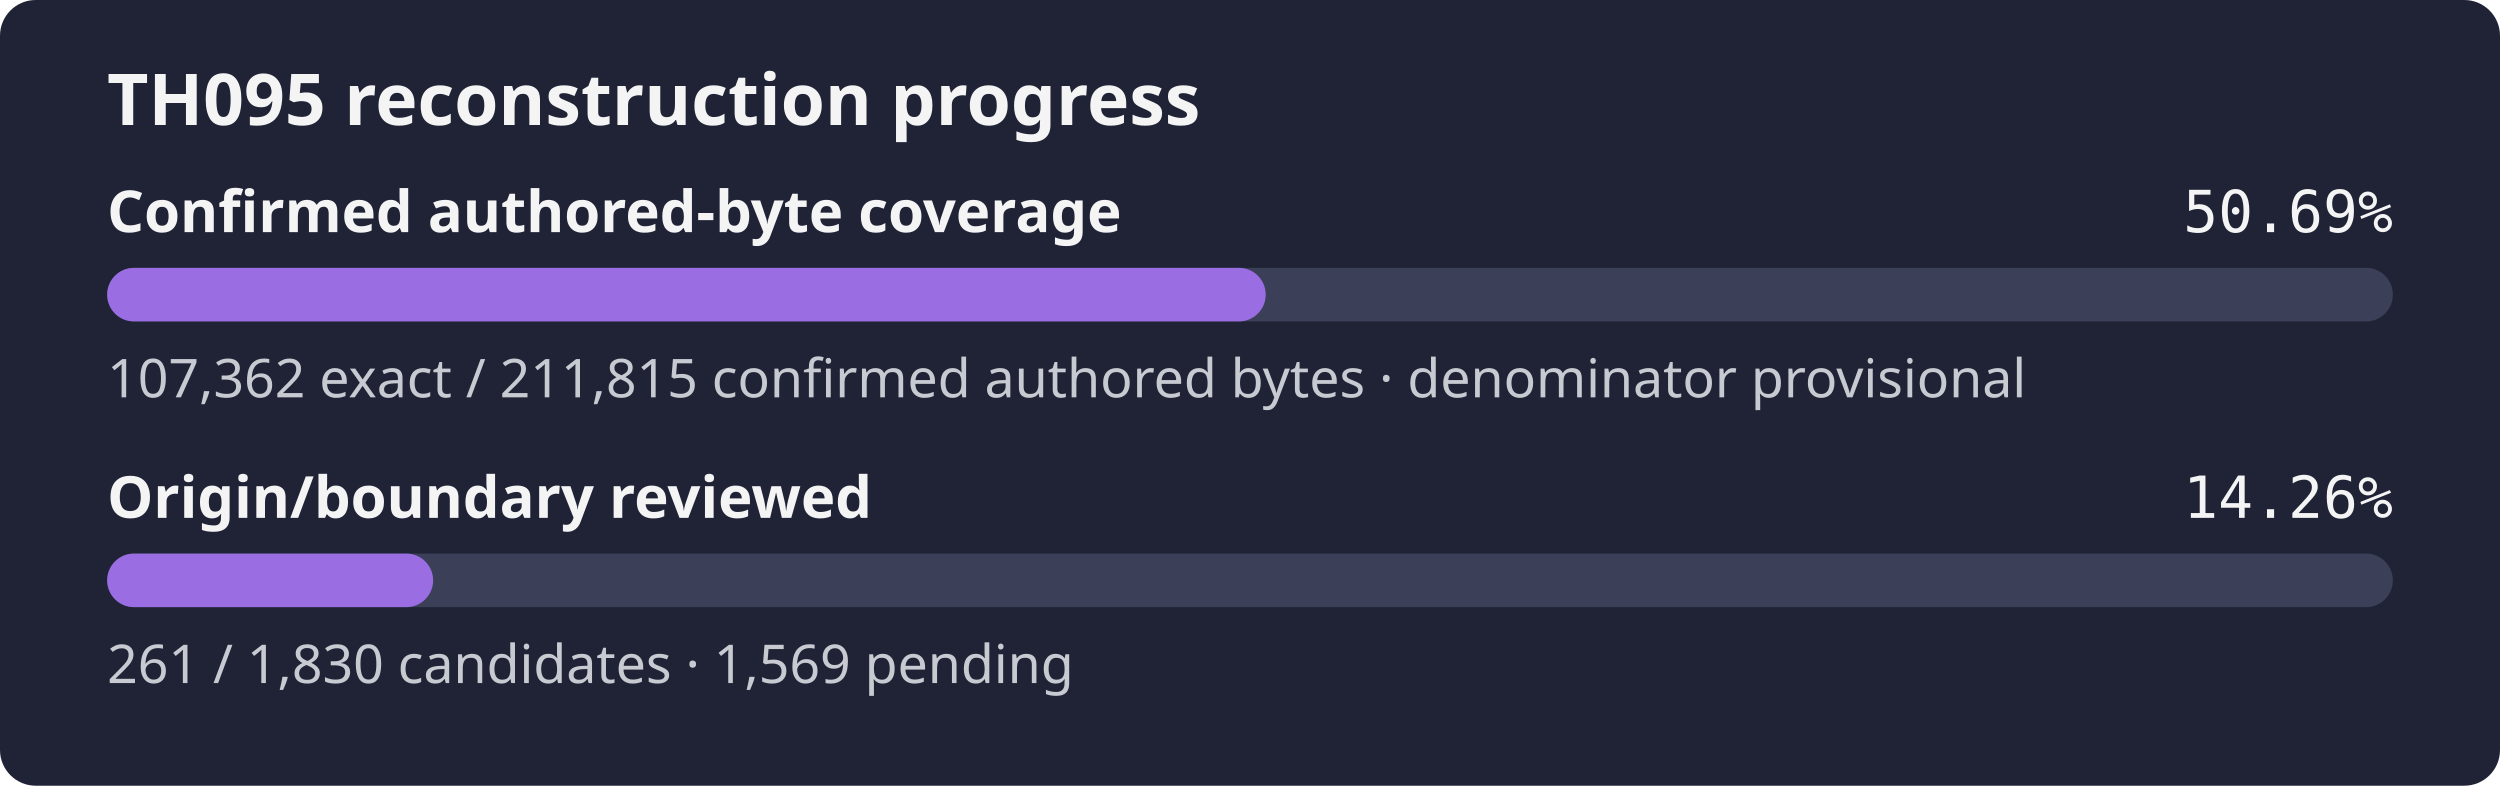
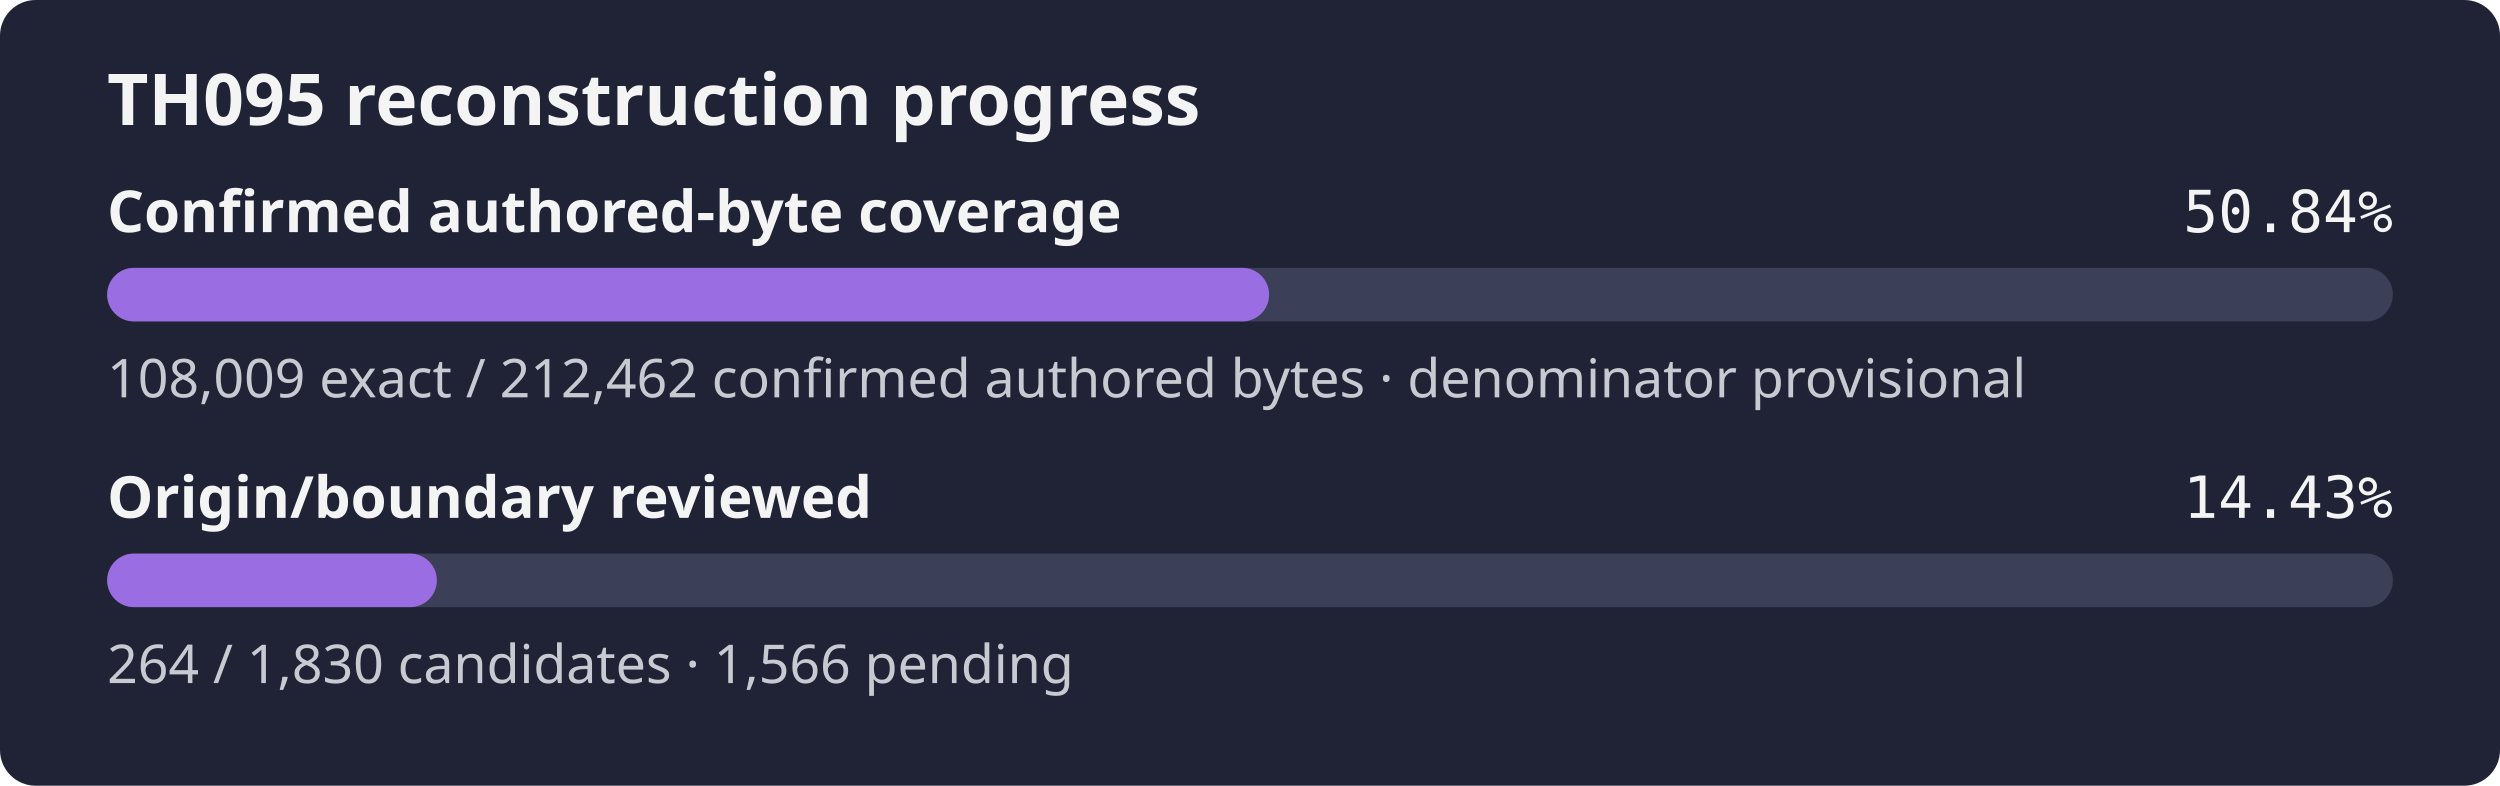
- <svg xmlns="http://www.w3.org/2000/svg" width="560" height="176" role="img" aria-label="TH095 reconstruction progress: 50.69% of the confirmed authored-byte set is exact, origin review 14.26%">
+ <svg xmlns="http://www.w3.org/2000/svg" width="560" height="176" role="img" aria-label="TH095 reconstruction progress: 50.84% of the confirmed authored-byte set is exact, origin review 14.43%">
  <rect width="560" height="176" rx="8" fill="#1f2335" />
  <text x="24" y="28" fill="#f4f4f5" font-family="sans-serif" font-size="16" font-weight="600">TH095 reconstruction progress</text>
  <text x="24" y="52" fill="#f4f4f5" font-family="sans-serif" font-size="13" font-weight="600">Confirmed authored-byte coverage</text>
-   <text x="536" y="52" fill="#f4f4f5" text-anchor="end" font-family="monospace" font-size="13">50.69%</text>
+   <text x="536" y="52" fill="#f4f4f5" text-anchor="end" font-family="monospace" font-size="13">50.84%</text>
  <rect x="24" y="60" width="512" height="12" rx="6" fill="#3b4058" />
-   <rect x="24" y="60" width="259.52" height="12" rx="6" fill="#9b6de3" />
-   <text x="24" y="89" fill="#c8cad2" font-family="sans-serif" font-size="12">107,362 exact / 211,815 confirmed authored bytes · denominator provisional</text>
+   <rect x="24" y="60" width="260.28" height="12" rx="6" fill="#9b6de3" />
+   <text x="24" y="89" fill="#c8cad2" font-family="sans-serif" font-size="12">108,009 exact / 212,462 confirmed authored bytes · denominator provisional</text>
  <text x="24" y="116" fill="#f4f4f5" font-family="sans-serif" font-size="13" font-weight="600">Origin/boundary reviewed</text>
-   <text x="536" y="116" fill="#f4f4f5" text-anchor="end" font-family="monospace" font-size="13">14.26%</text>
+   <text x="536" y="116" fill="#f4f4f5" text-anchor="end" font-family="monospace" font-size="13">14.43%</text>
  <rect x="24" y="124" width="512" height="12" rx="6" fill="#3b4058" />
-   <rect x="24" y="124" width="73.02" height="12" rx="6" fill="#9b6de3" />
-   <text x="24" y="153" fill="#c8cad2" font-family="sans-serif" font-size="12">261 / 1,830 candidates · 1,569 pending</text>
+   <rect x="24" y="124" width="73.86" height="12" rx="6" fill="#9b6de3" />
+   <text x="24" y="153" fill="#c8cad2" font-family="sans-serif" font-size="12">264 / 1,830 candidates · 1,566 pending</text>
</svg>
